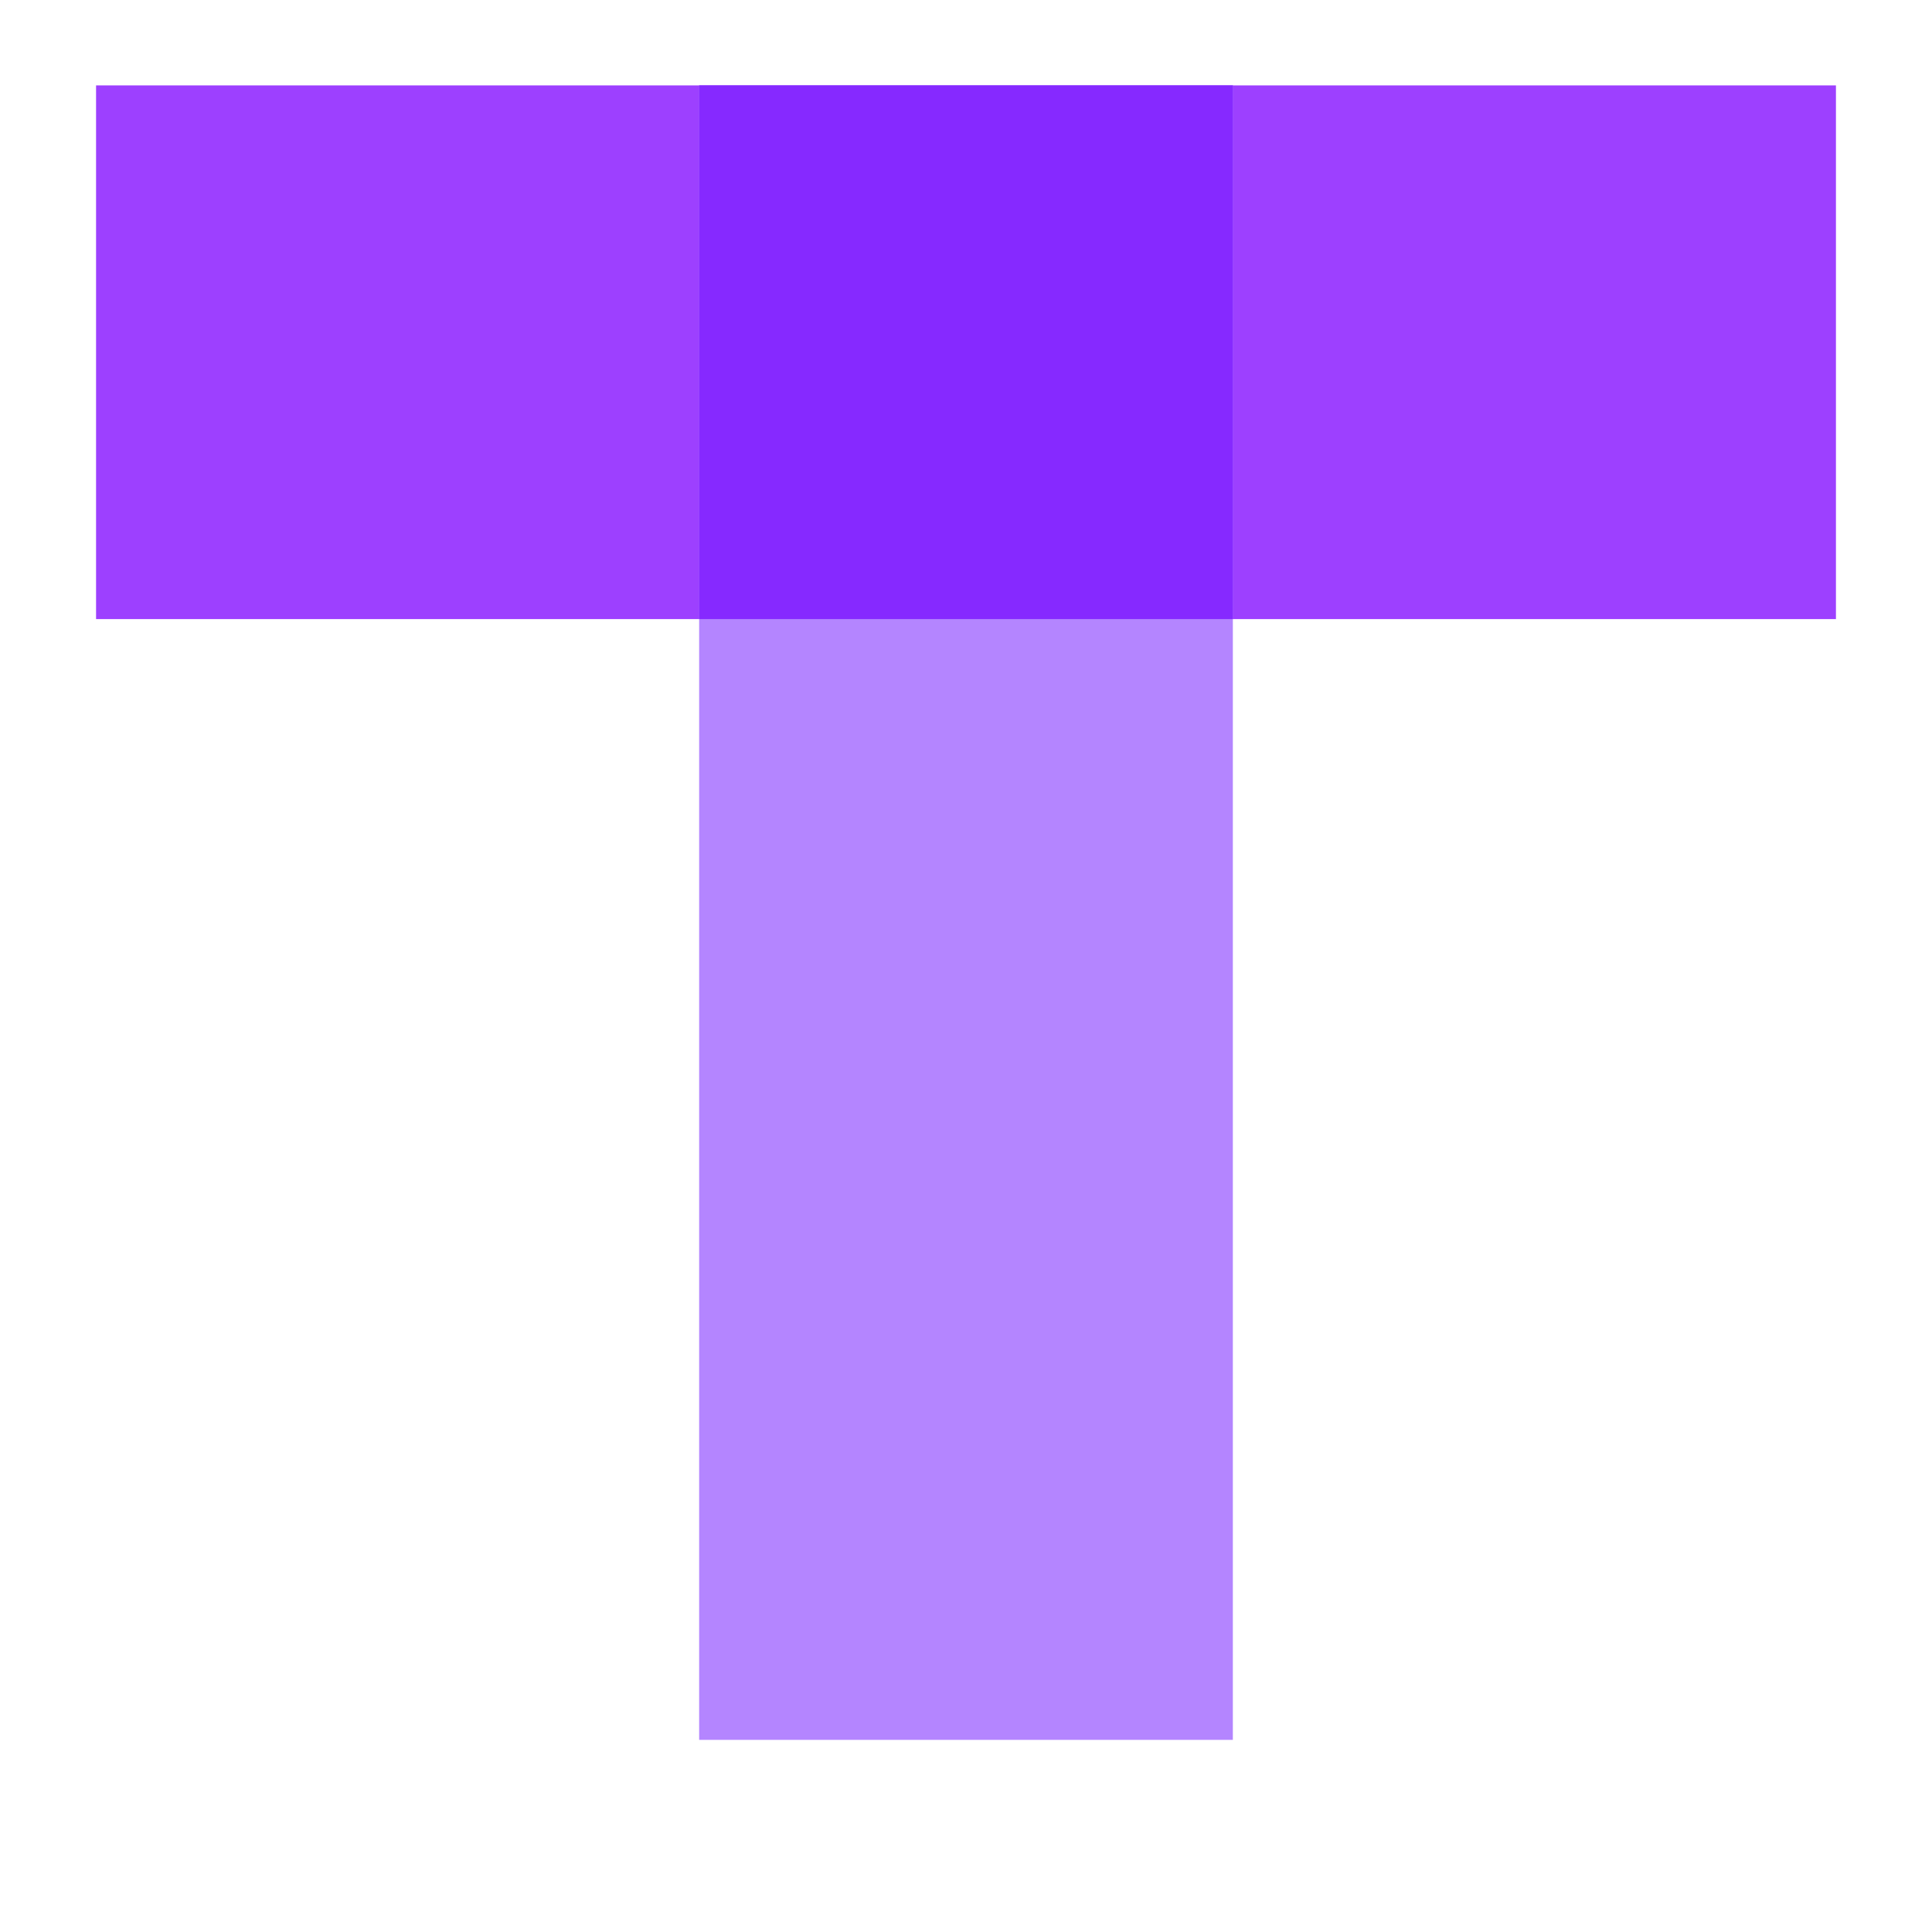
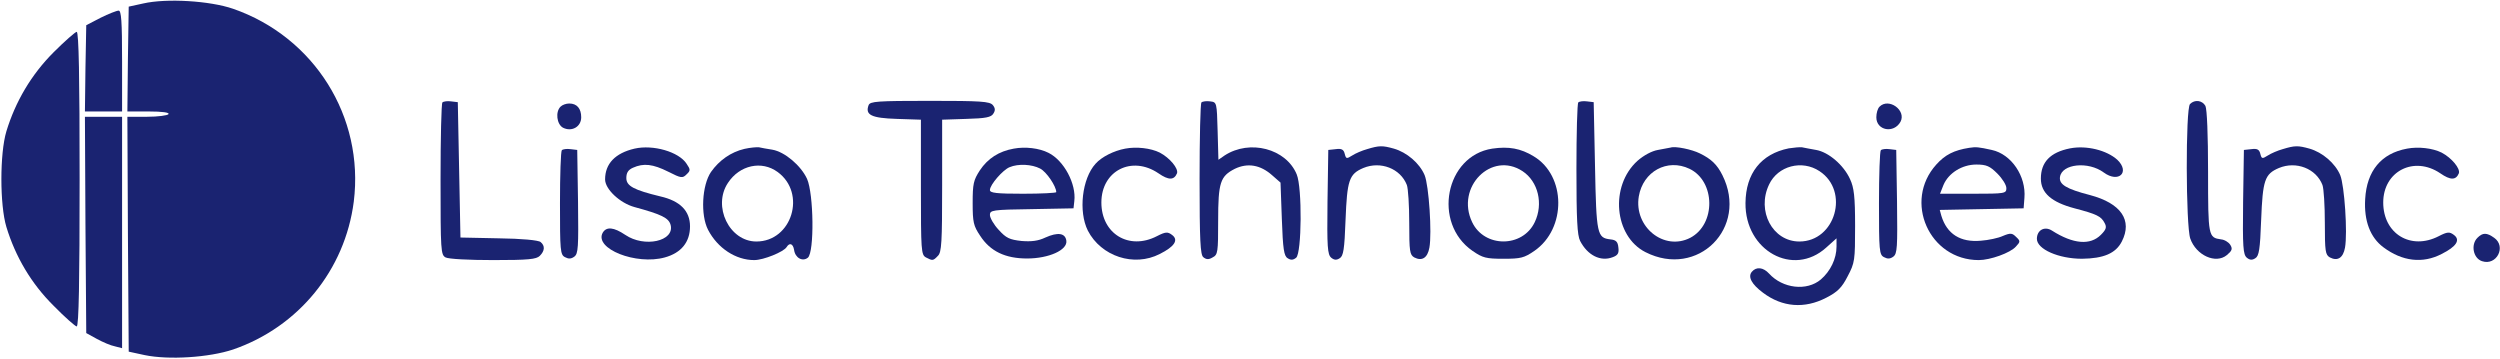
- <svg xmlns="http://www.w3.org/2000/svg" viewBox="0 0 181 181">
-   <rect x="9" y="8" width="163" height="50" transform="translate(181 66) rotate(180)" fill="#9d40ff" />
-   <rect x="13" y="60.5" width="155" height="50" transform="translate(5 176) rotate(-90)" fill="#b485ff" />
-   <rect x="65.5" y="8" width="50" height="50" transform="translate(123.5 -57.5) rotate(90)" fill="#8629ff" />
+ <svg xmlns="http://www.w3.org/2000/svg" width="942" height="135" viewBox="0 0 942 135" fill="none">
+   <path d="M54 1.3L48.5 2.5L48.2 22.2L48 42H56C61.2 42 63.9 42.4 63.5 43C63.2 43.5 59.5 44 55.4 44H48L48.2 88.2L48.5 132.5L54.5 133.8C63.6 135.7 78.8 134.7 87.8 131.7C112.5 123.2 130 101.7 133.3 76C137.3 44 118.4 13.9 87.8 3.3C79.1 0.3 62.8 -0.7 54 1.3Z" fill="#1A2371" />
+   <path d="M37.9 6.7L32.5 9.5L32.2 25.7L32 42H39H46V23C46 7.9 45.7 4 44.7 4C44 4 40.9 5.2 37.9 6.7Z" fill="#1A2371" />
+   <path d="M20.2 19.7C11.8 28.1 5.8 38.3 2.4 49.5C-0.1 57.8 -0.1 77.2 2.4 85.5C5.8 96.7 11.8 106.9 20.2 115.2C24.4 119.5 28.4 123 28.9 123C29.7 123 30 105.9 30 67.5C30 29.1 29.7 12 28.9 12C28.4 12 24.4 15.5 20.2 19.7Z" fill="#1A2371" />
+   <path d="M166.7 38.6C166.3 39 166 52.1 166 67.6C166 94.6 166.1 96 167.9 97C169 97.6 176.7 98 185.9 98C199.1 98 202.1 97.7 203.4 96.4C205.3 94.5 205.4 92.6 203.7 91.2C202.9 90.5 196.5 89.9 187.9 89.8L173.5 89.5L173 64L172.5 38.5L170 38.2C168.6 38 167.1 38.2 166.7 38.6Z" fill="#1A2371" />
+   <path d="M327.3 39.6C325.9 43.3 328.3 44.5 337.9 44.8L347 45.1V70.5C347 94.6 347.1 96 348.9 97C351.4 98.3 351.6 98.3 353.4 96.4C354.8 95.1 355 91.3 355 70V45.1L364.1 44.8C371.4 44.6 373.5 44.2 374.3 42.8C375.1 41.6 375 40.7 374.1 39.6C372.9 38.2 369.6 38 350.3 38C330.5 38 327.9 38.2 327.3 39.6Z" fill="#1A2371" />
+   <path d="M452.7 38.6C452.3 39 452 52 452 67.5C452 90.8 452.3 96 453.4 96.9C454.5 97.8 455.4 97.9 456.9 97C458.9 96 459 95 459 83.2C459 68.7 459.8 66.4 465.3 63.6C470.1 61.3 474.9 62.1 479.3 66L482.5 68.8L483 82.6C483.4 93.9 483.8 96.5 485.2 97.3C486.4 98.1 487.3 98 488.4 97.1C490.5 95.3 490.7 70.7 488.6 65.7C484.6 56 470.9 52.4 461.4 58.6L459.1 60.2L458.8 49.3C458.5 38.6 458.5 38.5 456 38.2C454.6 38 453.1 38.2 452.7 38.6Z" fill="#1A2371" />
+   <path d="M594.7 38.6C594.3 39 594 50.3 594 63.7C594 82.6 594.3 88.7 595.4 90.8C598.2 96.2 603.1 98.7 607.7 96.9C609.6 96.2 610.1 95.4 609.8 93.2C609.6 91.1 608.9 90.4 606.8 90.2C601.8 89.6 601.5 88.5 601 62.6L600.5 38.5L598 38.2C596.6 38 595.1 38.2 594.7 38.6Z" fill="#1A2371" />
+   <path d="M825.2 39.2C823.5 40.9 823.6 85.1 825.3 89.9C827.5 96.2 834.9 99.6 839.1 96.1C841 94.5 841.3 93.8 840.4 92.3C839.8 91.3 838.2 90.3 836.9 90.2C832.1 89.5 832 89.2 832 64.8C832 50.9 831.6 41.1 831 39.9C829.8 37.8 827 37.4 825.2 39.2Z" fill="#1A2371" />
+   <path d="M211.2 40.2C209.2 42.2 209.8 46.8 212.1 48.1C215.4 49.8 219 47.8 219 44.2C219 40.9 217.4 39 214.5 39C213.3 39 211.9 39.5 211.2 40.2Z" fill="#1A2371" />
+   <path d="M708.2 40.2C707.5 40.9 707 42.6 707 44.2C707 49.2 713.6 50.4 716.1 45.9C718.4 41.6 711.7 36.7 708.2 40.2Z" fill="#1A2371" />
+   <path d="M32.2 84.7L32.5 125.5L36.5 127.7C38.7 128.9 41.7 130.2 43.3 130.5L46 131.2V87.6V44H39H32L32.2 84.7Z" fill="#1A2371" />
+   <path d="M239.1 56C231.8 57.7 228 61.7 228 67.6C228 71.3 233.6 76.5 239 78C249.3 80.8 252 82.1 252.7 84.8C254.2 90.9 242.8 93.4 235.6 88.5C231.3 85.6 228.5 85.3 227.1 87.7C223.8 93.7 239.7 100 250.5 97C256.7 95.3 260 91.2 260 85.3C260 79.5 256.3 75.7 248.8 74C238.9 71.6 236 70.1 236 67.1C236 65.1 236.7 64 238.5 63.2C242.5 61.4 246 61.8 251.8 64.7C256.7 67.2 257.2 67.2 258.7 65.7C260.2 64.3 260.2 63.9 258.7 61.7C255.8 57.2 246.1 54.4 239.1 56Z" fill="#1A2371" />
+   <path d="M280.5 56.1C275.4 57.3 271 60.4 267.9 64.8C264.5 69.8 263.9 81 266.8 86.6C270.4 93.5 277.2 98 284.2 98C287.7 98 295.3 94.9 296.4 93.1C297.5 91.3 298.8 91.8 299.2 94.1C299.6 97.2 302.4 98.7 304.4 97.1C306.9 95 306.6 73 304.1 67.4C301.8 62.4 295.7 57.2 291 56.4C289.1 56.1 286.8 55.7 286 55.5C285.2 55.4 282.7 55.6 280.5 56.1ZM293 64.8C304 72.8 298.4 91 285 91C274.8 91 268.4 77.7 274.3 68.9C278.7 62.2 287 60.4 293 64.8Z" fill="#1A2371" />
+   <path d="M382 56C376.4 57 372.2 59.7 369.2 64.2C366.8 67.9 366.5 69.3 366.5 76.5C366.5 83.7 366.8 85.1 369.3 88.8C373.1 94.7 378.8 97.4 387 97.4C395.2 97.4 402.3 94.2 401.8 90.7C401.4 87.8 398.6 87.4 393.9 89.5C391.2 90.8 388.6 91.1 384.9 90.8C380.4 90.3 379.1 89.7 376.3 86.6C374.5 84.7 373 82.1 373 81C373 79.2 373.8 79 388.8 78.8L404.5 78.5L404.8 75.8C405.6 69.3 400.9 60.5 395.1 57.6C391.6 55.8 386.3 55.2 382 56ZM391.9 63.5C394.3 64.7 398 70.2 398 72.4C398 72.7 392.4 73 385.5 73C375.4 73 373 72.7 373 71.6C373 69.6 377.9 64 380.4 63C383.7 61.6 388.8 61.9 391.9 63.5Z" fill="#1A2371" />
+   <path d="M424 56C419.7 56.8 415.1 59.1 412.8 61.7C407.7 67.3 406.3 79.7 409.9 86.9C414.9 96.6 427.3 100.7 437 95.7C442.6 92.9 444.2 90.4 441.6 88.5C440 87.3 439.2 87.3 435.9 89C425.4 94.4 415 88.1 415 76.3C415 64.3 426.5 58.5 436.5 65.3C440.4 68 442.4 67.9 443.5 65.3C444.1 63.5 440.8 59.5 437 57.5C433.6 55.8 428.2 55.2 424 56Z" fill="#1A2371" />
+   <path d="M515.1 56.2C513.3 56.7 510.7 57.8 509.5 58.6C507.4 59.9 507.2 59.9 506.7 58C506.3 56.3 505.5 55.9 503.3 56.2L500.5 56.5L500.2 76.1C500 93.1 500.2 95.9 501.6 97.1C502.7 98 503.6 98.1 504.8 97.3C506.2 96.5 506.6 93.9 507 82.9C507.6 67.9 508.3 65.6 513.7 63.3C520.2 60.6 527.7 63.5 530.1 69.7C530.6 71 531 77.5 531 84C531 94.8 531.2 96 532.9 97C535.8 98.5 537.9 97.2 538.6 93.3C539.6 87.8 538.4 69.9 536.8 66C534.9 61.5 530.1 57.4 525.2 56C520.9 54.8 519.7 54.8 515.1 56.2Z" fill="#1A2371" />
+   <path d="M562.3 56C544.6 58.7 539.7 84 554.8 94.5C558.7 97.2 560 97.5 566.5 97.5C573 97.5 574.3 97.2 578.2 94.5C590.3 86.1 590.1 66.2 577.9 58.9C573 55.9 568.5 55.1 562.3 56ZM573.7 64.5C579.6 68.4 581.6 76.8 578.3 83.7C573.7 93.4 559.3 93.4 554.7 83.7C548.4 70.5 562 56.8 573.7 64.5Z" fill="#1A2371" />
+   <path d="M629.5 55.6C629 55.7 626.8 56.1 624.7 56.5C622.4 56.9 619.4 58.5 617 60.6C606.5 70.1 608.2 89 620 95C639.7 105 658.9 85.8 649 66C647 62 644.8 59.9 640.5 57.8C637.5 56.3 631.3 55 629.5 55.6ZM636.6 63.6C646.4 68.3 646.6 84.5 636.9 89.6C627 94.7 615.6 85.5 617.5 74C619.1 64.6 628.2 59.6 636.6 63.6Z" fill="#1A2371" />
+   <path d="M674 55.9C663.6 58 657.8 65.3 657.7 76.5C657.5 94.5 675.7 104.5 688.1 93.3L692 89.8V92.9C692 97.5 689.7 102.2 686.1 105.3C680.8 109.8 671.7 108.7 666.6 103.1C664.4 100.7 661.8 100.4 660.1 102.4C658.5 104.3 660 107.1 664.3 110.3C671.6 115.8 680 116.4 688.1 112.2C692.4 110 694 108.4 696.2 104.1C698.9 99 699 98.1 699 85.1C699 74.1 698.6 70.7 697.1 67.5C694.7 62.2 689 57.3 684.3 56.5C682.2 56.1 679.8 55.7 679 55.5C678.2 55.4 675.9 55.6 674 55.9ZM685.6 64.5C697 72 691.6 91 678 91C667.9 91 661.8 79.5 666.6 69.5C669.9 62.5 679 60.1 685.6 64.5Z" fill="#1A2371" />
+   <path d="M742 55.7C736.3 56.6 732.9 58.3 729.6 62C717.1 75.8 726.9 98 745.6 98C749.9 98 757.5 95.3 759.6 92.9C761.3 91.1 761.3 90.8 759.7 89.3C758.2 87.8 757.6 87.7 754.7 88.9C753 89.7 749.2 90.5 746.4 90.7C738.7 91.4 733.6 88.2 731.5 81.3L730.9 79.1L746.7 78.8L762.5 78.5L762.8 74.6C763.5 66.4 757.9 58.1 750.5 56.5C745.5 55.4 744.6 55.3 742 55.7ZM752.6 65.4C754.5 67.3 756 69.7 756 70.9C756 72.9 755.5 73 743.5 73H731L732.3 69.7C734.2 65.2 739.3 62 744.7 62C748.5 62 749.8 62.6 752.6 65.4Z" fill="#1A2371" />
+   <path d="M780 55.9C772.5 57.4 769 61.1 769 67.3C769 72.7 773 76.2 781.7 78.5C790.1 80.7 791.7 81.5 793 84C793.9 85.6 793.6 86.5 791.6 88.5C787.6 92.5 781.2 92 773.2 86.9C770.4 85.1 767.5 86.7 767.5 90C767.5 93.9 775.7 97.5 784.5 97.5C792.6 97.4 797.2 95.5 799.5 91C803.6 83 799.2 76.6 787.5 73.5C778.6 71.2 775.8 69.5 776.2 66.7C776.9 61.7 786.9 60.7 792.7 65C798.3 69.1 802.7 64.9 797.8 60.2C793.8 56.6 786.2 54.7 780 55.9Z" fill="#1A2371" />
+   <path d="M860.1 56.2C858.3 56.7 855.7 57.8 854.5 58.6C852.4 59.9 852.2 59.9 851.7 58C851.3 56.3 850.5 55.9 848.3 56.2L845.5 56.5L845.2 76.1C845 93.1 845.2 95.9 846.6 97.1C847.7 98 848.6 98.1 849.8 97.3C851.2 96.5 851.6 93.9 852 82.9C852.6 67.9 853.3 65.6 858.7 63.3C865.2 60.6 872.7 63.5 875.1 69.7C875.6 71 876 77.5 876 84C876 94.8 876.2 96 877.9 97C880.8 98.5 882.9 97.2 883.6 93.3C884.6 87.8 883.4 69.9 881.8 66C879.9 61.5 875.1 57.4 870.2 56C865.9 54.8 864.7 54.8 860.1 56.2Z" fill="#1A2371" />
+   <path d="M907 56C897.2 57.8 891.8 64.4 891.2 75C890.7 83.2 893.1 89.5 898.1 93.2C905.2 98.5 912.9 99.4 920 95.7C925.6 92.9 927.2 90.4 924.6 88.5C923 87.3 922.2 87.3 918.9 89C908.4 94.4 898 88.1 898 76.3C898 64.5 909.6 58.6 919.5 65.3C923.4 68 925.4 67.9 926.5 65.3C927.1 63.5 923.8 59.5 920 57.5C916.6 55.8 911.2 55.2 907 56Z" fill="#1A2371" />
+   <path d="M211.7 56.6C211.3 57 211 66 211 76.6C211 94.4 211.1 96 212.9 96.9C214.2 97.6 215.2 97.6 216.4 96.7C217.9 95.6 218 93.2 217.8 76L217.5 56.5L215 56.2C213.6 56 212.1 56.2 211.7 56.6Z" fill="#1A2371" />
+   <path d="M708.7 56.6C708.3 57 708 66 708 76.6C708 94.4 708.1 96 709.9 96.9C711.2 97.6 712.2 97.6 713.4 96.7C714.9 95.6 715 93.2 714.8 76L714.5 56.5L712 56.2C710.6 56 709.1 56.2 708.7 56.6Z" fill="#1A2371" />
+   <path d="M933.5 89.6C930.9 92.2 931.9 97.3 935.2 98.4C940.7 100.3 944.5 92.9 939.8 89.6C937 87.6 935.5 87.6 933.5 89.6Z" fill="#1A2371" />
</svg>
